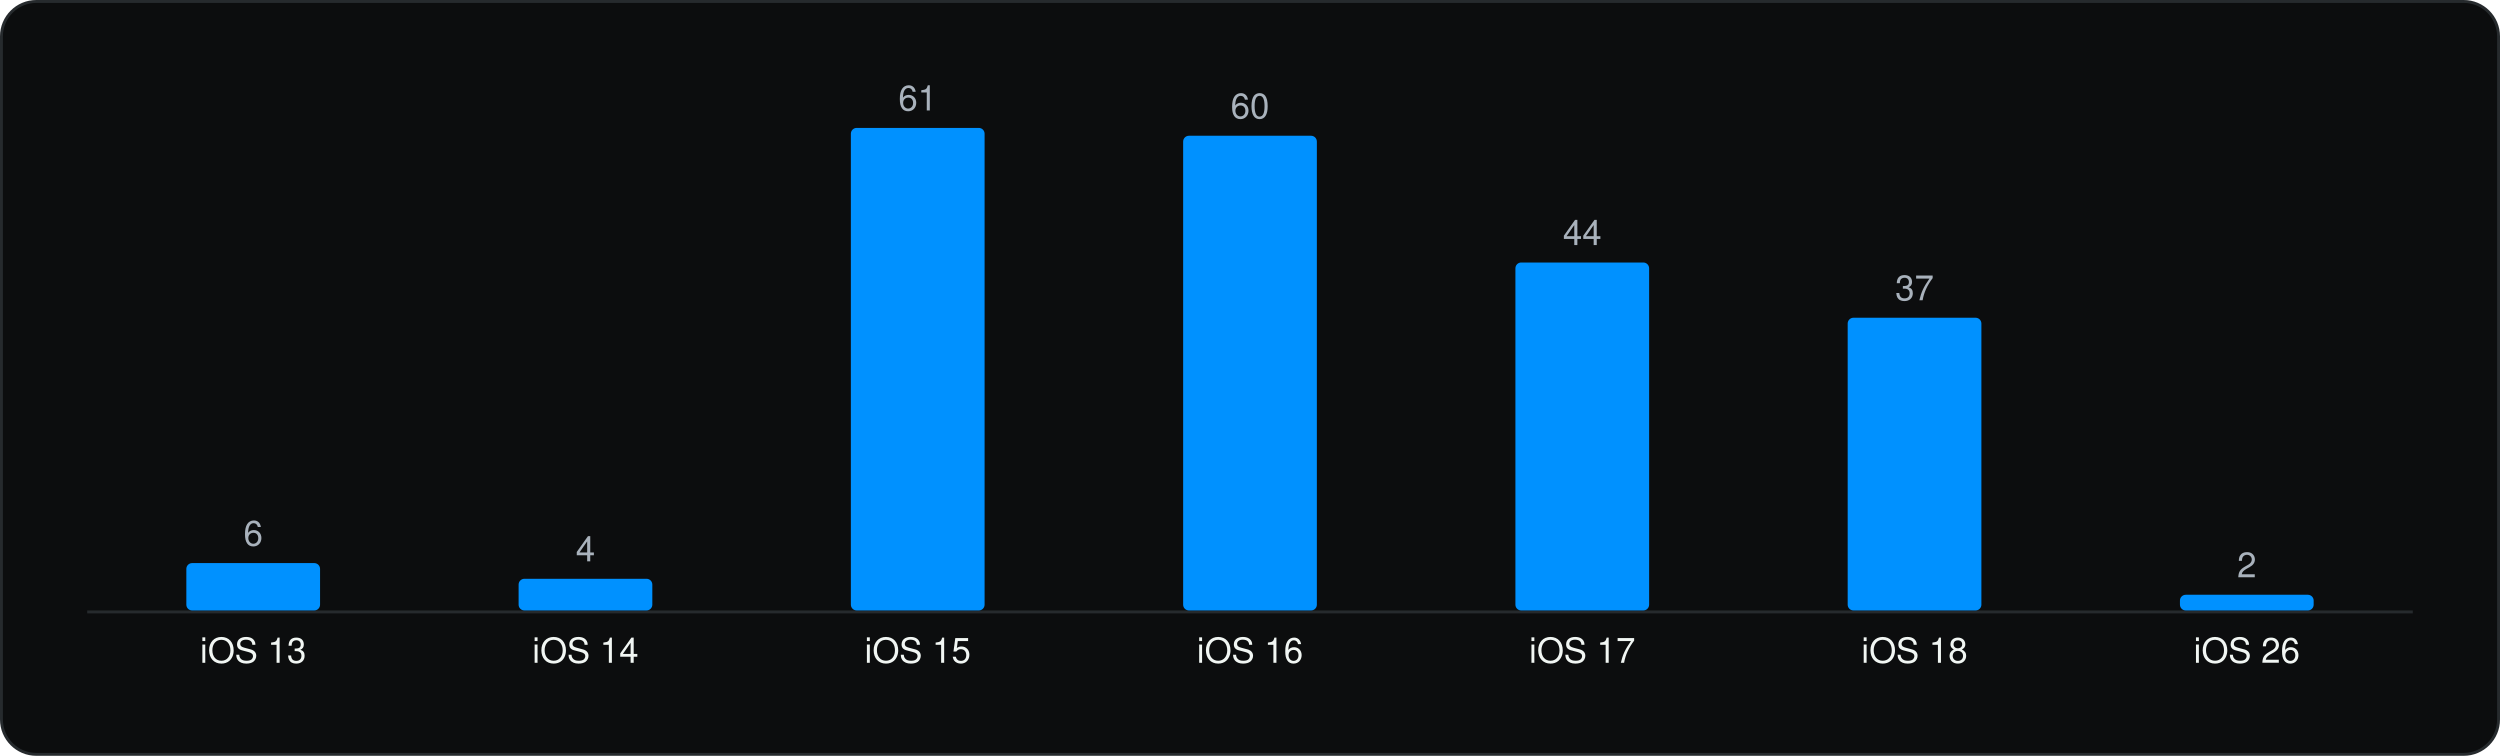
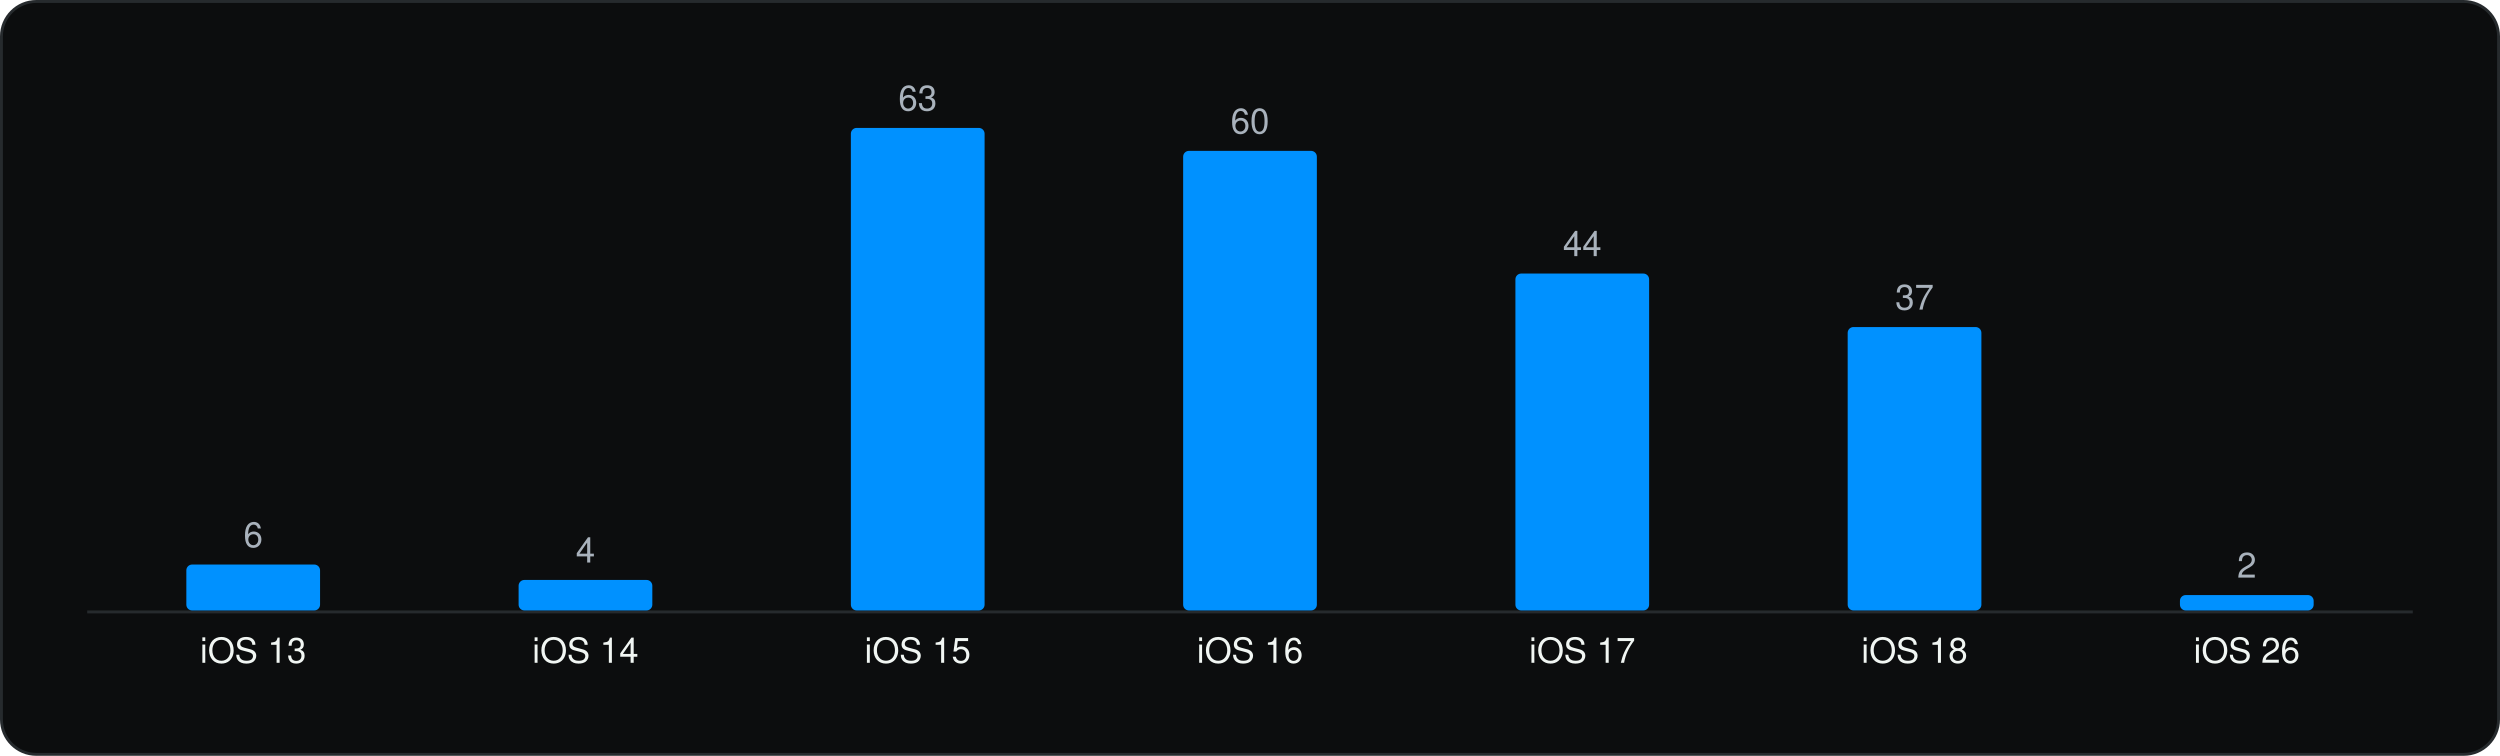
<svg xmlns="http://www.w3.org/2000/svg" viewBox="0 0 860 260" width="860" height="260" role="img" aria-label="Minimum iOS version" font-family="Geist, -apple-system, BlinkMacSystemFont, 'Segoe UI', Helvetica, Arial, sans-serif">
  <rect x="0.5" y="0.5" width="859" height="259" rx="12" fill="#0C0D0E" stroke="#262A2D" />
  <g transform="translate(20 20)">
    <line x1="10" y1="190.5" x2="810" y2="190.5" stroke="#262A2D" />
-     <rect x="44.1" y="173.7" width="46.0" height="16.3" rx="2" fill="#0091FF" />
-     <text x="67.1" y="167.7" font-size="12" text-anchor="middle" fill="#A9B2BC">6</text>
+     <rect x="44.1" y="174.2" width="46.0" height="15.8" rx="2" fill="#0091FF" />
+     <text x="67.1" y="168.2" font-size="12" text-anchor="middle" fill="#A9B2BC">6</text>
    <text x="67.1" y="208.0" font-size="12" text-anchor="middle" fill="#F1F6F3">iOS 13</text>
-     <rect x="158.4" y="179.1" width="46.0" height="10.9" rx="2" fill="#0091FF" />
-     <text x="181.4" y="173.1" font-size="12" text-anchor="middle" fill="#A9B2BC">4</text>
+     <rect x="158.4" y="179.5" width="46.0" height="10.5" rx="2" fill="#0091FF" />
+     <text x="181.4" y="173.5" font-size="12" text-anchor="middle" fill="#A9B2BC">4</text>
    <text x="181.4" y="208.0" font-size="12" text-anchor="middle" fill="#F1F6F3">iOS 14</text>
    <rect x="272.7" y="24.0" width="46.0" height="166.0" rx="2" fill="#0091FF" />
-     <text x="295.7" y="18.0" font-size="12" text-anchor="middle" fill="#A9B2BC">61</text>
+     <text x="295.7" y="18.0" font-size="12" text-anchor="middle" fill="#A9B2BC">63</text>
    <text x="295.7" y="208.0" font-size="12" text-anchor="middle" fill="#F1F6F3">iOS 15</text>
-     <rect x="387.0" y="26.7" width="46.0" height="163.3" rx="2" fill="#0091FF" />
-     <text x="410.0" y="20.7" font-size="12" text-anchor="middle" fill="#A9B2BC">60</text>
+     <rect x="387.0" y="31.9" width="46.0" height="158.1" rx="2" fill="#0091FF" />
+     <text x="410.0" y="25.9" font-size="12" text-anchor="middle" fill="#A9B2BC">60</text>
    <text x="410.0" y="208.0" font-size="12" text-anchor="middle" fill="#F1F6F3">iOS 16</text>
-     <rect x="501.3" y="70.3" width="46.0" height="119.7" rx="2" fill="#0091FF" />
-     <text x="524.3" y="64.3" font-size="12" text-anchor="middle" fill="#A9B2BC">44</text>
+     <rect x="501.3" y="74.1" width="46.0" height="115.9" rx="2" fill="#0091FF" />
+     <text x="524.3" y="68.1" font-size="12" text-anchor="middle" fill="#A9B2BC">44</text>
    <text x="524.3" y="208.0" font-size="12" text-anchor="middle" fill="#F1F6F3">iOS 17</text>
-     <rect x="615.6" y="89.3" width="46.0" height="100.7" rx="2" fill="#0091FF" />
-     <text x="638.6" y="83.3" font-size="12" text-anchor="middle" fill="#A9B2BC">37</text>
+     <rect x="615.6" y="92.5" width="46.0" height="97.5" rx="2" fill="#0091FF" />
+     <text x="638.6" y="86.5" font-size="12" text-anchor="middle" fill="#A9B2BC">37</text>
    <text x="638.6" y="208.0" font-size="12" text-anchor="middle" fill="#F1F6F3">iOS 18</text>
-     <rect x="729.9" y="184.6" width="46.0" height="5.4" rx="2" fill="#0091FF" />
-     <text x="752.9" y="178.6" font-size="12" text-anchor="middle" fill="#A9B2BC">2</text>
+     <rect x="729.9" y="184.7" width="46.0" height="5.3" rx="2" fill="#0091FF" />
+     <text x="752.9" y="178.7" font-size="12" text-anchor="middle" fill="#A9B2BC">2</text>
    <text x="752.9" y="208.0" font-size="12" text-anchor="middle" fill="#F1F6F3">iOS 26</text>
  </g>
</svg>
